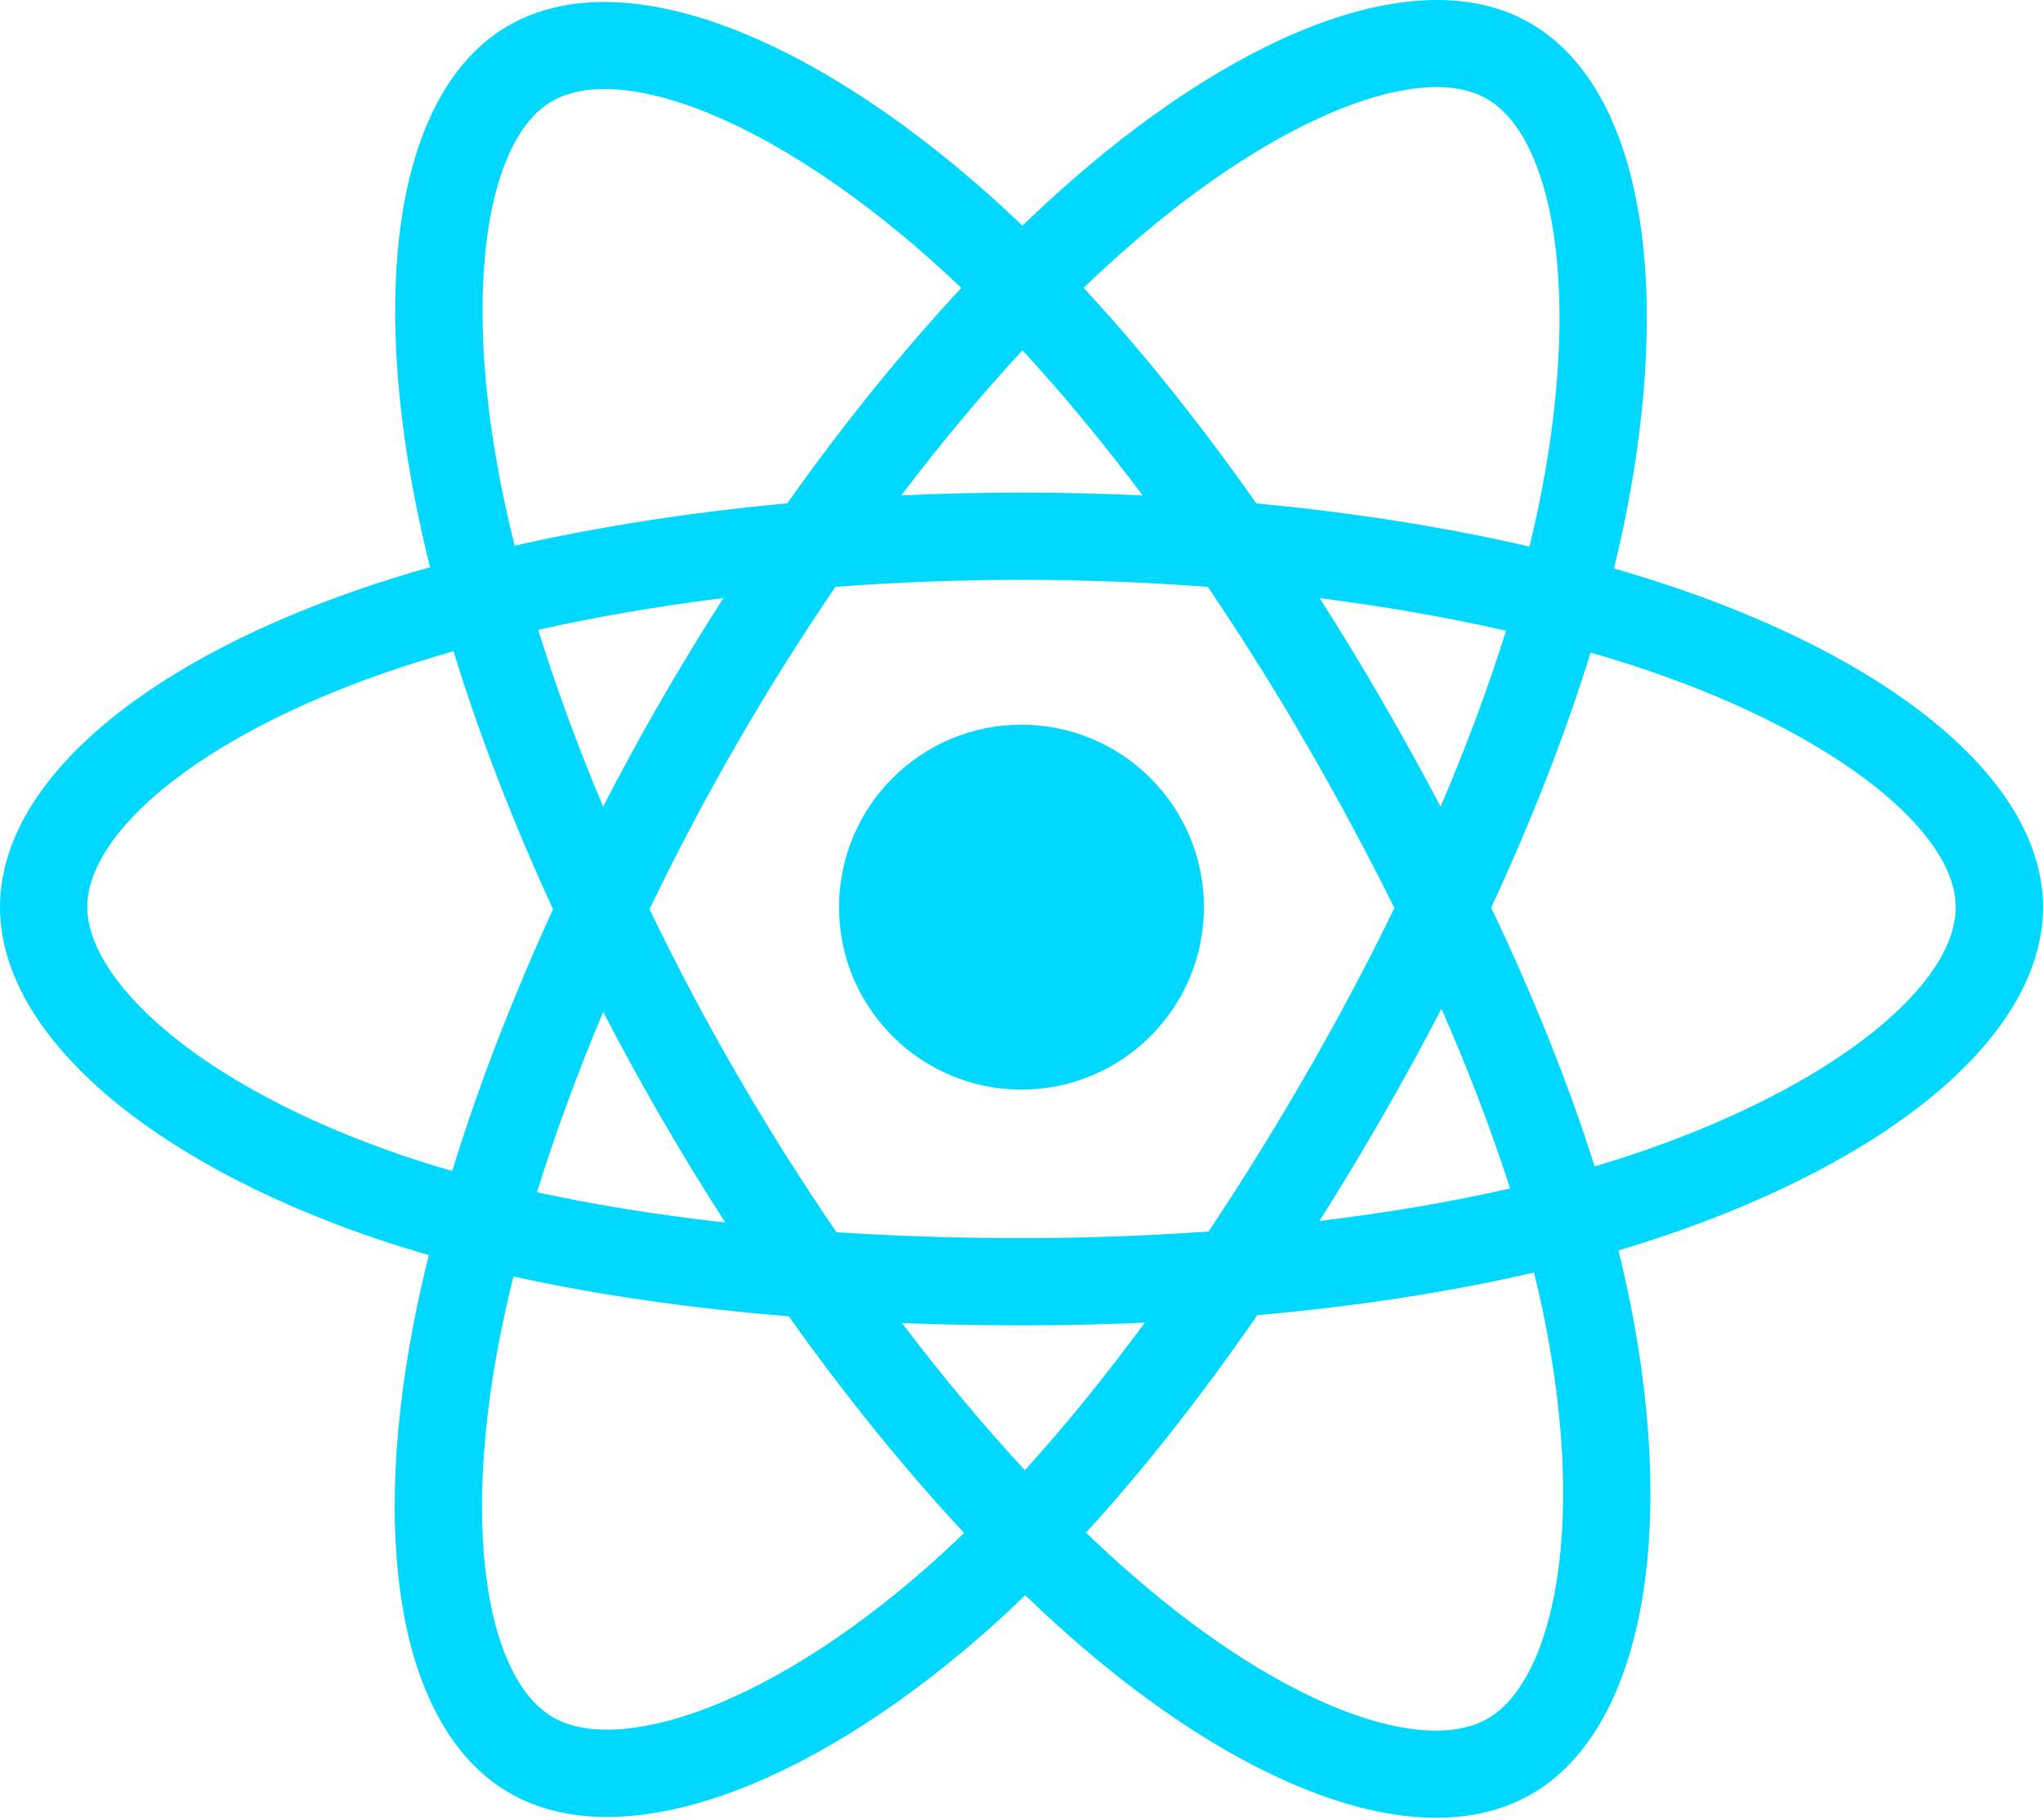
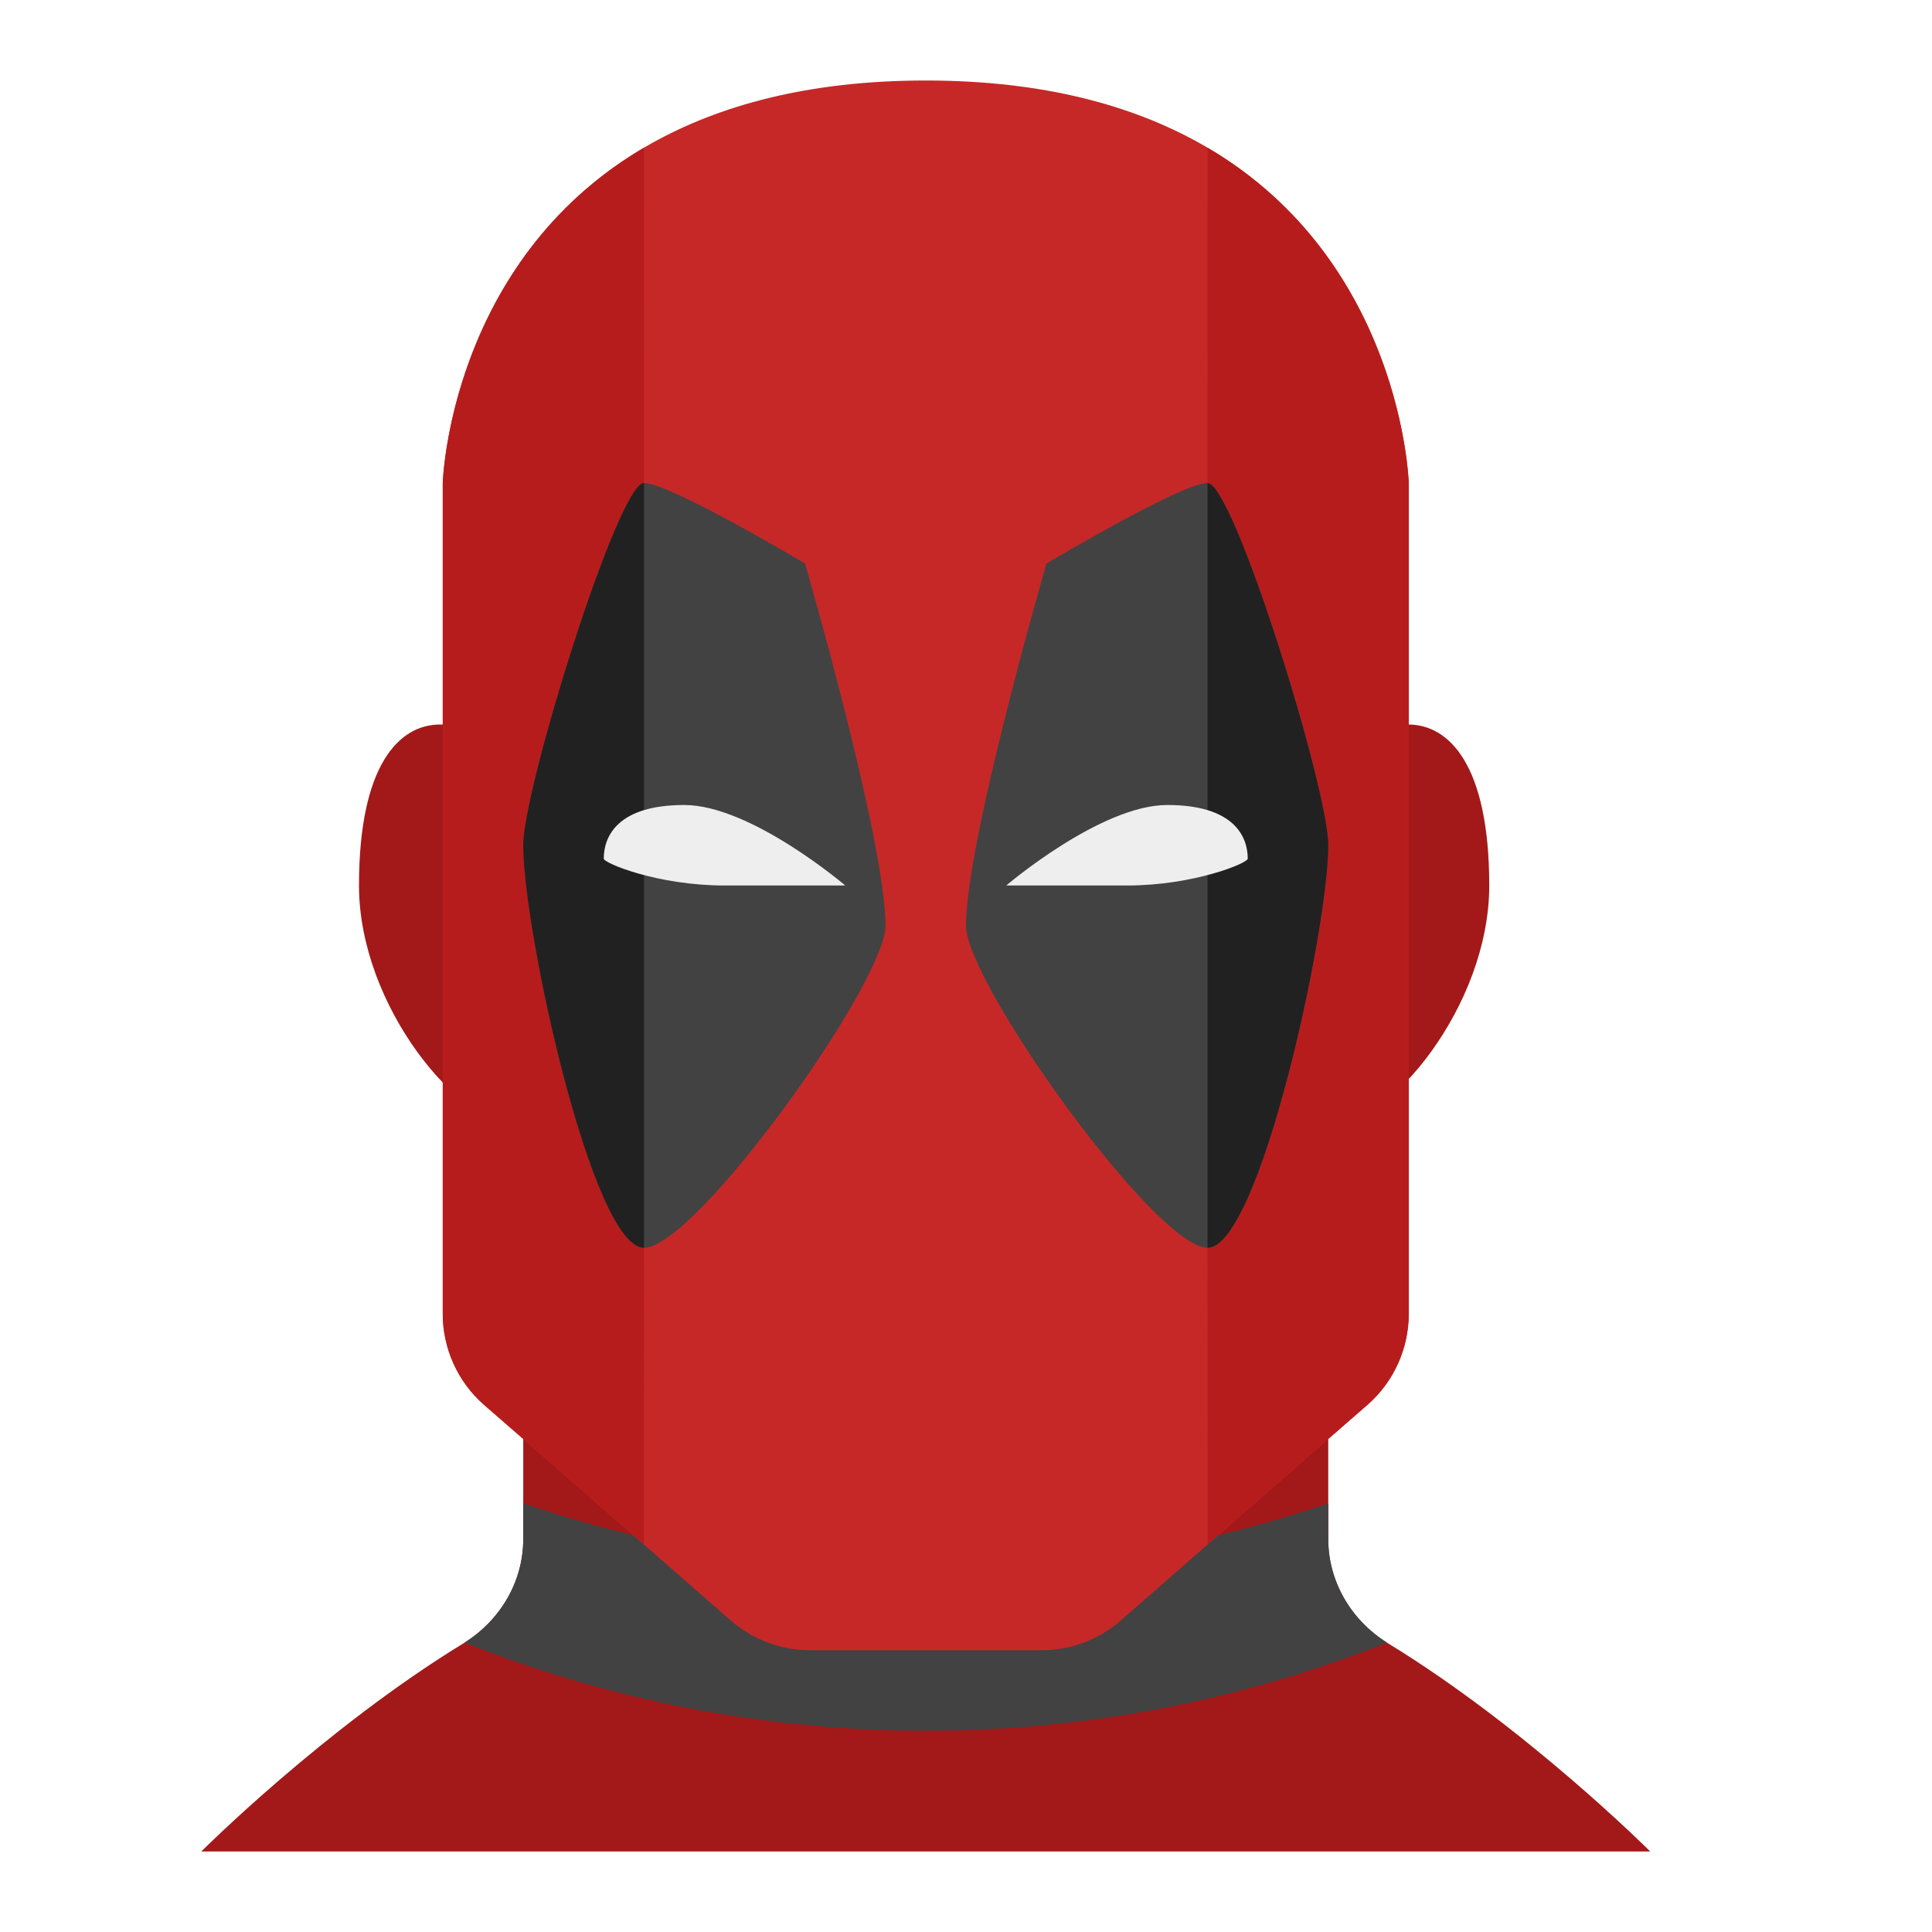
- <svg xmlns="http://www.w3.org/2000/svg" aria-hidden="true" role="img" class="iconify iconify--logos" width="35.93" height="32" preserveAspectRatio="xMidYMid meet" viewBox="0 0 256 228">
-   <path fill="#00D8FF" d="M210.483 73.824a171.49 171.49 0 0 0-8.24-2.597c.465-1.9.893-3.777 1.273-5.621c6.238-30.281 2.16-54.676-11.769-62.708c-13.355-7.7-35.196.329-57.254 19.526a171.23 171.23 0 0 0-6.375 5.848a155.866 155.866 0 0 0-4.241-3.917C100.759 3.829 77.587-4.822 63.673 3.233C50.33 10.957 46.379 33.89 51.995 62.588a170.974 170.974 0 0 0 1.892 8.48c-3.28.932-6.445 1.924-9.474 2.98C17.309 83.498 0 98.307 0 113.668c0 15.865 18.582 31.778 46.812 41.427a145.52 145.52 0 0 0 6.921 2.165a167.467 167.467 0 0 0-2.01 9.138c-5.354 28.2-1.173 50.591 12.134 58.266c13.744 7.926 36.812-.22 59.273-19.855a145.567 145.567 0 0 0 5.342-4.923a168.064 168.064 0 0 0 6.92 6.314c21.758 18.722 43.246 26.282 56.54 18.586c13.731-7.949 18.194-32.003 12.4-61.268a145.016 145.016 0 0 0-1.535-6.842c1.62-.48 3.21-.974 4.76-1.488c29.348-9.723 48.443-25.443 48.443-41.52c0-15.417-17.868-30.326-45.517-39.844Zm-6.365 70.984c-1.4.463-2.836.91-4.3 1.345c-3.24-10.257-7.612-21.163-12.963-32.432c5.106-11 9.31-21.767 12.459-31.957c2.619.758 5.16 1.557 7.61 2.4c23.69 8.156 38.14 20.213 38.14 29.504c0 9.896-15.606 22.743-40.946 31.14Zm-10.514 20.834c2.562 12.94 2.927 24.64 1.23 33.787c-1.524 8.219-4.59 13.698-8.382 15.893c-8.067 4.67-25.32-1.4-43.927-17.412a156.726 156.726 0 0 1-6.437-5.87c7.214-7.889 14.423-17.06 21.459-27.246c12.376-1.098 24.068-2.894 34.671-5.345a134.17 134.17 0 0 1 1.386 6.193ZM87.276 214.515c-7.882 2.783-14.16 2.863-17.955.675c-8.075-4.657-11.432-22.636-6.853-46.752a156.923 156.923 0 0 1 1.869-8.499c10.486 2.32 22.093 3.988 34.498 4.994c7.084 9.967 14.501 19.128 21.976 27.15a134.668 134.668 0 0 1-4.877 4.492c-9.933 8.682-19.886 14.842-28.658 17.94ZM50.35 144.747c-12.483-4.267-22.792-9.812-29.858-15.863c-6.35-5.437-9.555-10.836-9.555-15.216c0-9.322 13.897-21.212 37.076-29.293c2.813-.98 5.757-1.905 8.812-2.773c3.204 10.42 7.406 21.315 12.477 32.332c-5.137 11.18-9.399 22.249-12.634 32.792a134.718 134.718 0 0 1-6.318-1.979Zm12.378-84.26c-4.811-24.587-1.616-43.134 6.425-47.789c8.564-4.958 27.502 2.111 47.463 19.835a144.318 144.318 0 0 1 3.841 3.545c-7.438 7.987-14.787 17.08-21.808 26.988c-12.04 1.116-23.565 2.908-34.161 5.309a160.342 160.342 0 0 1-1.76-7.887Zm110.427 27.268a347.8 347.8 0 0 0-7.785-12.803c8.168 1.033 15.994 2.404 23.343 4.08c-2.206 7.072-4.956 14.465-8.193 22.045a381.151 381.151 0 0 0-7.365-13.322Zm-45.032-43.861c5.044 5.465 10.096 11.566 15.065 18.186a322.04 322.04 0 0 0-30.257-.006c4.974-6.559 10.069-12.652 15.192-18.18ZM82.802 87.83a323.167 323.167 0 0 0-7.227 13.238c-3.184-7.553-5.909-14.98-8.134-22.152c7.304-1.634 15.093-2.97 23.209-3.984a321.524 321.524 0 0 0-7.848 12.897Zm8.081 65.352c-8.385-.936-16.291-2.203-23.593-3.793c2.26-7.3 5.045-14.885 8.298-22.6a321.187 321.187 0 0 0 7.257 13.246c2.594 4.48 5.28 8.868 8.038 13.147Zm37.542 31.03c-5.184-5.592-10.354-11.779-15.403-18.433c4.902.192 9.899.29 14.978.29c5.218 0 10.376-.117 15.453-.343c-4.985 6.774-10.018 12.97-15.028 18.486Zm52.198-57.817c3.422 7.8 6.306 15.345 8.596 22.52c-7.422 1.694-15.436 3.058-23.88 4.071a382.417 382.417 0 0 0 7.859-13.026a347.403 347.403 0 0 0 7.425-13.565Zm-16.898 8.101a358.557 358.557 0 0 1-12.281 19.815a329.4 329.4 0 0 1-23.444.823c-7.967 0-15.716-.248-23.178-.732a310.202 310.202 0 0 1-12.513-19.846h.001a307.41 307.41 0 0 1-10.923-20.627a310.278 310.278 0 0 1 10.89-20.637l-.001.001a307.318 307.318 0 0 1 12.413-19.761c7.613-.576 15.42-.876 23.31-.876H128c7.926 0 15.743.303 23.354.883a329.357 329.357 0 0 1 12.335 19.695a358.489 358.489 0 0 1 11.036 20.54a329.472 329.472 0 0 1-11 20.722Zm22.56-122.124c8.572 4.944 11.906 24.881 6.52 51.026c-.344 1.668-.73 3.367-1.15 5.09c-10.622-2.452-22.155-4.275-34.23-5.408c-7.034-10.017-14.323-19.124-21.64-27.008a160.789 160.789 0 0 1 5.888-5.4c18.9-16.447 36.564-22.941 44.612-18.3ZM128 90.808c12.625 0 22.86 10.235 22.86 22.86s-10.235 22.86-22.86 22.86s-22.86-10.235-22.86-22.86s10.235-22.86 22.86-22.86Z" />
+ <svg xmlns="http://www.w3.org/2000/svg" viewBox="0 0 48 48" width="240px" height="240px">
+   <path fill="#a31919" d="M33,38.238V26H13v12.238c0,1.065-0.575,2.034-1.484,2.589C8.067,42.933,5,46,5,46h36 c0,0-3.067-3.067-6.516-5.173C33.575,40.272,33,39.304,33,38.238z" />
+   <path fill="#424242" d="M34.46,40.81C30.91,42.22,27.05,43,23,43s-7.91-0.78-11.46-2.19c0.89-0.56,1.46-1.52,1.46-2.57 v-0.89C16.14,38.42,19.5,39,23,39s6.86-0.58,10-1.65v0.89C33,39.29,33.57,40.25,34.46,40.81z" />
+   <path fill="#a31919" d="M33 20.75c0 0-.694-2.75 1.985-2.75C36 18 37 19 37 22s-2.508 6-4 6V20.75zM12.919 20.75c0 0 .694-2.75-1.985-2.75-1.015 0-2.015 1-2.015 4s2.508 6 4 6V20.75z" />
+   <path fill="#c62828" d="M23,2C11.29,2,11,12,11,12c0,3.71,0,20.639,0,20.639c0,0.865,0.373,1.688,1.024,2.258L14,36.625l0,0 l4.152,3.633C18.699,40.736,19.401,41,20.127,41h5.746c0.727,0,1.429-0.264,1.976-0.742L32,36.625l0,0l1.976-1.729 C34.627,34.327,35,33.504,35,32.639c0,0,0-16.929,0-20.639C35,12,34.71,2,23,2z" />
+   <path fill="#b71c1c" d="M16 12v19l-.004 7.371L14 36.62l-1.98-1.72C11.37 34.33 11 33.5 11 32.64c0 0 0-16.93 0-20.64 0 0 .159-5.49 4.999-8.33L16 12zM30 12v19l.004 7.371L32 36.62l1.98-1.72c.65-.57 1.02-1.4 1.02-2.26 0 0 0-16.93 0-20.64 0 0-.159-5.49-4.999-8.33L30 12z" />
+   <path fill="#424242" d="M26 14c0 0 3.357-2 4-2s3 7.593 3 9c0 2.111-1.714 10-3 10s-6-6.593-6-8C24 20.889 26 14 26 14zM20 14c0 0-3.357-2-4-2-.643 0-3 7.593-3 9 0 2.111 1.714 10 3 10s6-6.593 6-8C22 20.889 20 14 20 14z" />
+   <g>
+     <path fill="#212121" d="M30 12c.643 0 3 7.593 3 9 0 2.111-1.714 10-3 10V12zM16 12c-.643 0-3 7.593-3 9 0 2.111 1.714 10 3 10V12z" />
+   </g>
+   <path fill="#eee" d="M25 22c0 0 1.343 0 3 0s3-.555 3-.667C31 20.781 30.657 20 29 20S25 22 25 22zM21 22c0 0-1.343 0-3 0s-3-.555-3-.667C15 20.781 15.343 20 17 20S21 22 21 22z" />
</svg>
